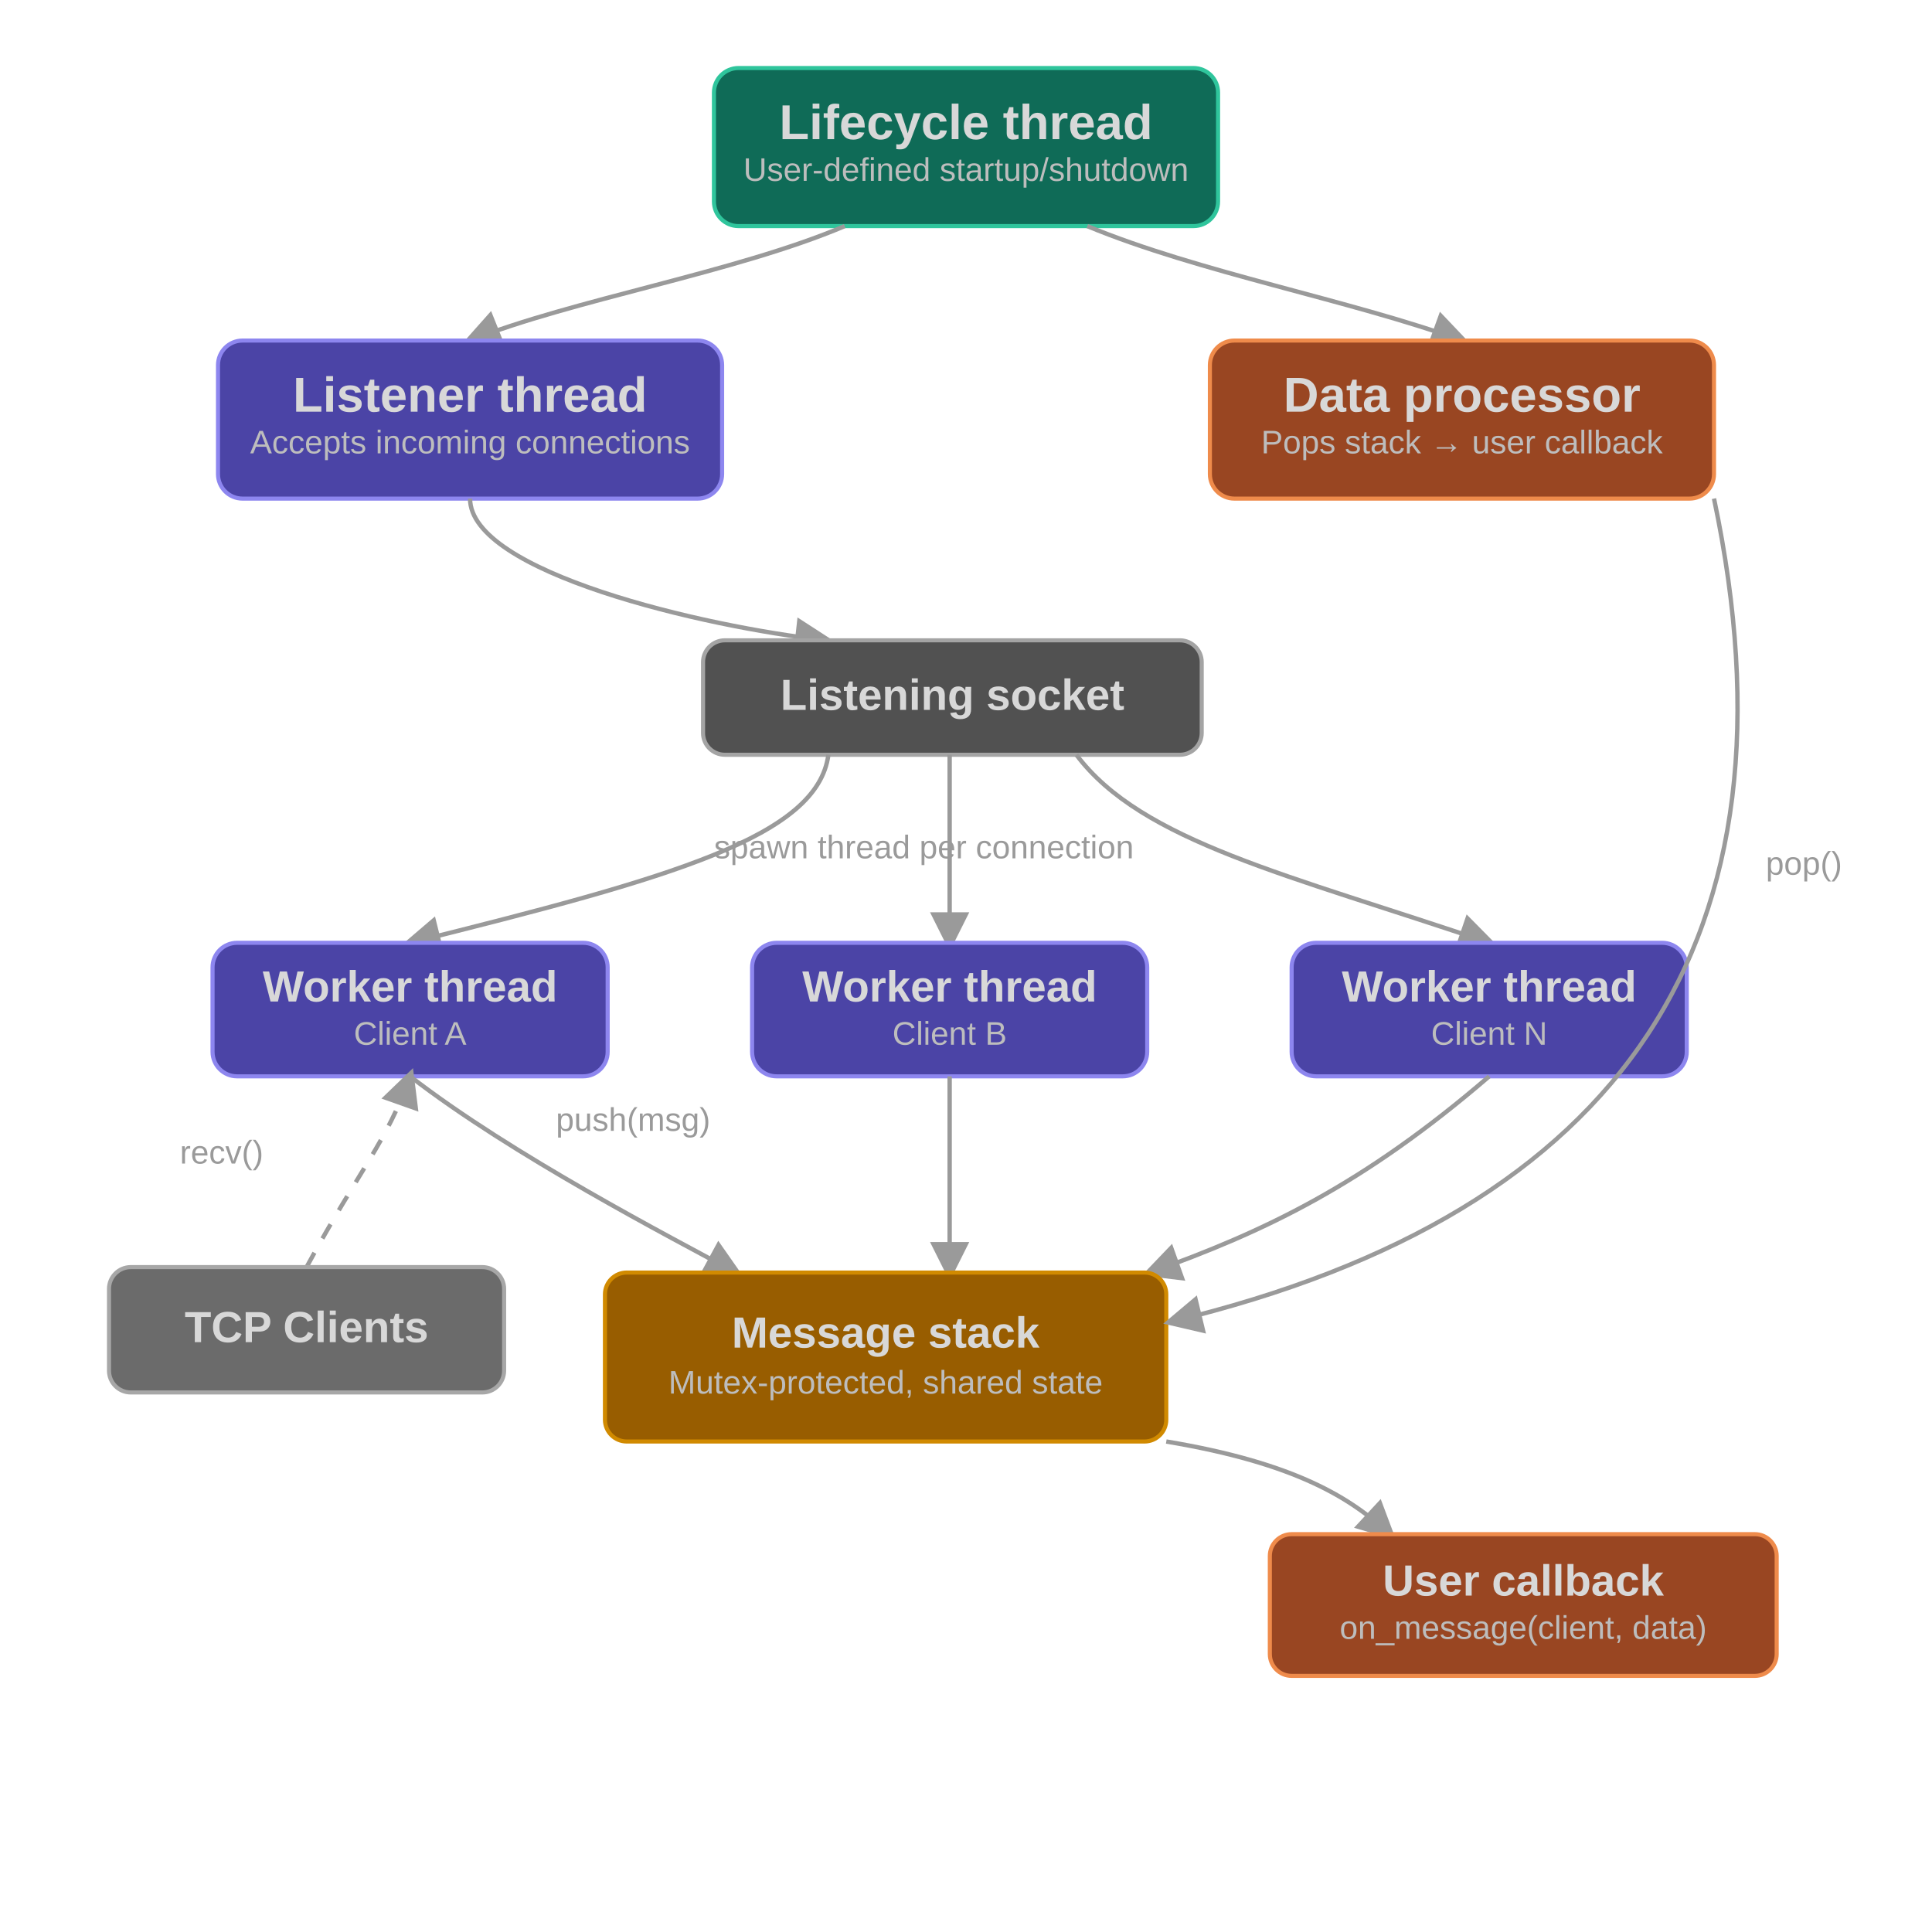
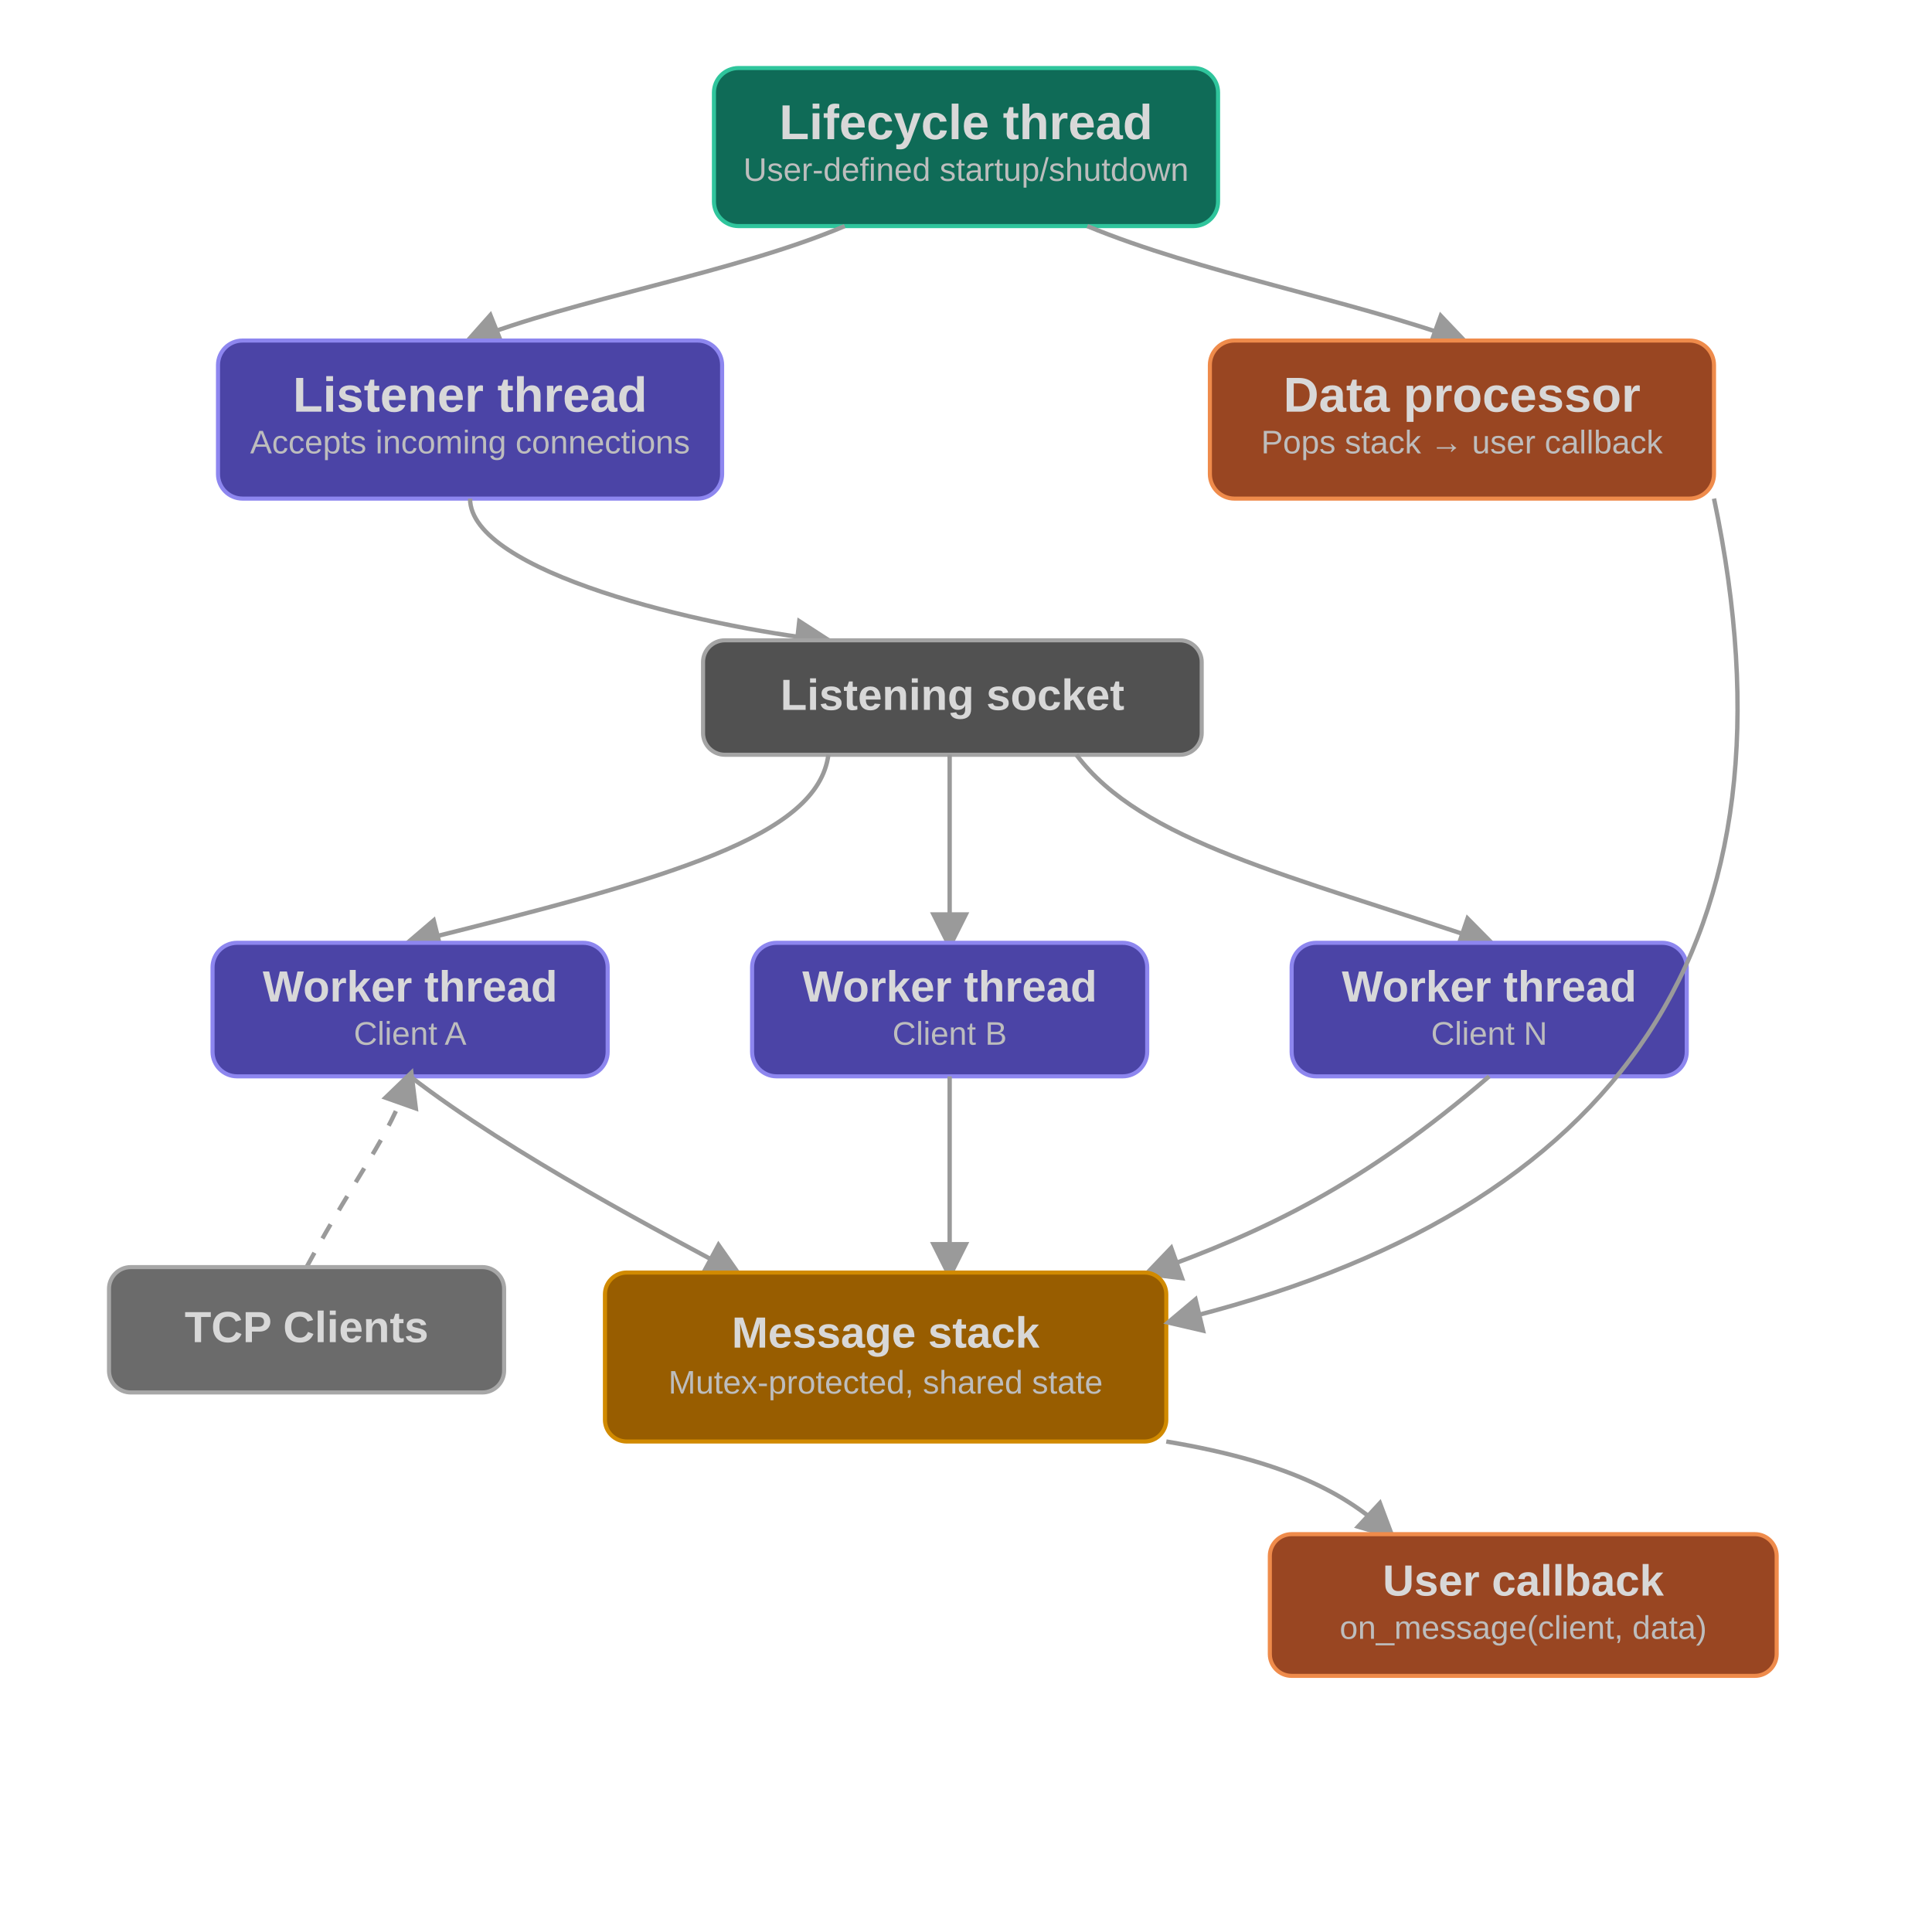
<svg xmlns="http://www.w3.org/2000/svg" width="699" height="694" viewBox="0 0 709 694" role="img" style="">
  <defs>
    <marker id="arrow" markerWidth="9" markerHeight="9" refX="7" refY="4.5" orient="auto" markerUnits="strokeWidth">
      <path d="M 0 0 L 9 4.5 L 0 9 z" fill="#9a9a9a" />
    </marker>
  </defs>
  <rect x="0" y="0" width="709" height="694" style="fill:rgb(255,255,255);stroke:none;" />
  <g>
    <rect x="262" y="20" rx="9" ry="9" width="185" height="58" fill="#0f6b57" stroke="#2fc59c" stroke-width="1.5" />
    <text x="354.5" y="41" text-anchor="middle" dominant-baseline="middle" font-family="Arial,Helvetica,sans-serif" font-size="18" font-weight="600" fill="#d8d8d8">Lifecycle thread</text>
    <text x="354.5" y="58" text-anchor="middle" dominant-baseline="middle" font-family="Arial,Helvetica,sans-serif" font-size="12" font-weight="400" fill="#bdbdbd">User-defined startup/shutdown</text>
  </g>
  <path d="M 310 78 C 270 95, 210 105, 172.5 120" marker-end="url(#arrow)" fill="none" stroke="rgb(154,154,154)" stroke-width="1.6" />
  <path d="M 399 78 C 440 95, 495 105, 536.5 120" marker-end="url(#arrow)" fill="none" stroke="rgb(154,154,154)" stroke-width="1.6" />
  <g>
    <rect x="80" y="120" rx="9" ry="9" width="185" height="58" fill="#4b44a6" stroke="#8d86ef" stroke-width="1.5" />
    <text x="172.5" y="141" text-anchor="middle" dominant-baseline="middle" font-family="Arial,Helvetica,sans-serif" font-size="18" font-weight="600" fill="#d8d8d8">Listener thread</text>
    <text x="172.5" y="158" text-anchor="middle" dominant-baseline="middle" font-family="Arial,Helvetica,sans-serif" font-size="12" font-weight="400" fill="#bdbdbd">Accepts incoming connections</text>
  </g>
  <g>
    <rect x="444" y="120" rx="9" ry="9" width="185" height="58" fill="#994622" stroke="#ef8b4b" stroke-width="1.5" />
    <text x="536.5" y="141" text-anchor="middle" dominant-baseline="middle" font-family="Arial,Helvetica,sans-serif" font-size="18" font-weight="600" fill="#d8d8d8">Data processor</text>
    <text x="536.5" y="158" text-anchor="middle" dominant-baseline="middle" font-family="Arial,Helvetica,sans-serif" font-size="12" font-weight="400" fill="#bdbdbd">Pops stack → user callback</text>
  </g>
  <path d="M 172.5 178 C 172.5 205, 258 225, 303 230" marker-end="url(#arrow)" fill="none" stroke="rgb(154,154,154)" stroke-width="1.6" />
  <g>
    <rect x="258" y="230" rx="8" ry="8" width="183" height="42" fill="#515151" stroke="#a4a4a4" stroke-width="1.5" />
    <text x="349.5" y="251" text-anchor="middle" dominant-baseline="middle" font-family="Arial,Helvetica,sans-serif" font-size="16" font-weight="600" fill="#d8d8d8">Listening socket</text>
  </g>
-   <text x="262" y="310" text-anchor="start" dominant-baseline="auto" font-family="Arial,Helvetica,sans-serif" font-size="12" fill="rgb(154,154,154)">spawn thread per connection</text>
  <path d="M 304 272 C 300 302, 247 317, 150.5 341" marker-end="url(#arrow)" fill="none" stroke="rgb(154,154,154)" stroke-width="1.6" />
  <path d="M 348.5 272 L 348.5 341" marker-end="url(#arrow)" fill="none" stroke="rgb(154,154,154)" stroke-width="1.6" />
  <path d="M 395 272 C 419 304, 473 316, 546.5 341" marker-end="url(#arrow)" fill="none" stroke="rgb(154,154,154)" stroke-width="1.6" />
  <g>
    <rect x="78" y="341" rx="9" ry="9" width="145" height="49" fill="#4b44a6" stroke="#8d86ef" stroke-width="1.5" />
    <text x="150.5" y="358" text-anchor="middle" dominant-baseline="middle" font-family="Arial,Helvetica,sans-serif" font-size="16" font-weight="600" fill="#d8d8d8">Worker thread</text>
    <text x="150.5" y="375" text-anchor="middle" dominant-baseline="middle" font-family="Arial,Helvetica,sans-serif" font-size="12" font-weight="400" fill="#bdbdbd">Client A</text>
  </g>
  <g>
    <rect x="276" y="341" rx="9" ry="9" width="145" height="49" fill="#4b44a6" stroke="#8d86ef" stroke-width="1.5" />
    <text x="348.5" y="358" text-anchor="middle" dominant-baseline="middle" font-family="Arial,Helvetica,sans-serif" font-size="16" font-weight="600" fill="#d8d8d8">Worker thread</text>
    <text x="348.5" y="375" text-anchor="middle" dominant-baseline="middle" font-family="Arial,Helvetica,sans-serif" font-size="12" font-weight="400" fill="#bdbdbd">Client B</text>
  </g>
  <g>
    <rect x="474" y="341" rx="9" ry="9" width="145" height="49" fill="#4b44a6" stroke="#8d86ef" stroke-width="1.5" />
    <text x="546.5" y="358" text-anchor="middle" dominant-baseline="middle" font-family="Arial,Helvetica,sans-serif" font-size="16" font-weight="600" fill="#d8d8d8">Worker thread</text>
    <text x="546.5" y="375" text-anchor="middle" dominant-baseline="middle" font-family="Arial,Helvetica,sans-serif" font-size="12" font-weight="400" fill="#bdbdbd">Client N</text>
  </g>
  <path d="M 112.5 460 C 132 424, 142 414, 150.5 390" marker-end="url(#arrow)" fill="none" stroke="rgb(154,154,154)" stroke-width="1.6" stroke-dasharray="6,6" />
-   <text x="66" y="422" text-anchor="start" dominant-baseline="auto" font-family="Arial,Helvetica,sans-serif" font-size="12" fill="rgb(154,154,154)">recv()</text>
  <path d="M 150.5 390 C 188 419, 246 449, 270 462" marker-end="url(#arrow)" fill="none" stroke="rgb(154,154,154)" stroke-width="1.6" />
-   <text x="204" y="410" text-anchor="start" dominant-baseline="auto" font-family="Arial,Helvetica,sans-serif" font-size="12" fill="rgb(154,154,154)">push(msg)</text>
  <path d="M 348.5 390 L 348.5 462" marker-end="url(#arrow)" fill="none" stroke="rgb(154,154,154)" stroke-width="1.6" />
  <path d="M 546.5 390 C 500 430, 464 447, 422 462" marker-end="url(#arrow)" fill="none" stroke="rgb(154,154,154)" stroke-width="1.6" />
  <g>
    <rect x="40" y="460" rx="8" ry="8" width="145" height="46" fill="#6b6b6b" stroke="#a7a7a7" stroke-width="1.5" />
    <text x="112.5" y="483" text-anchor="middle" dominant-baseline="middle" font-family="Arial,Helvetica,sans-serif" font-size="16" font-weight="600" fill="#d8d8d8">TCP Clients</text>
  </g>
  <g>
    <rect x="222" y="462" rx="8" ry="8" width="206" height="62" fill="#985d00" stroke="#d18a00" stroke-width="1.5" />
    <text x="325" y="485" text-anchor="middle" dominant-baseline="middle" font-family="Arial,Helvetica,sans-serif" font-size="16" font-weight="600" fill="#d8d8d8">Message stack</text>
    <text x="325" y="503" text-anchor="middle" dominant-baseline="middle" font-family="Arial,Helvetica,sans-serif" font-size="12" font-weight="400" fill="#bdbdbd">Mutex-protected, shared state</text>
  </g>
  <path d="M 629 178 Q 680 420, 430 480" marker-end="url(#arrow)" fill="none" stroke="rgb(154,154,154)" stroke-width="1.6" />
-   <text x="648" y="316" text-anchor="start" dominant-baseline="auto" font-family="Arial,Helvetica,sans-serif" font-size="12" fill="rgb(154,154,154)">pop()</text>
  <path d="M 428 524 C 476 532, 496 545, 510 558" marker-end="url(#arrow)" fill="none" stroke="rgb(154,154,154)" stroke-width="1.6" />
  <g>
    <rect x="466" y="558" rx="8" ry="8" width="186" height="52" fill="#994622" stroke="#ef8b4b" stroke-width="1.5" />
    <text x="559" y="576" text-anchor="middle" dominant-baseline="middle" font-family="Arial,Helvetica,sans-serif" font-size="16" font-weight="600" fill="#d8d8d8">User callback</text>
    <text x="559" y="593" text-anchor="middle" dominant-baseline="middle" font-family="Arial,Helvetica,sans-serif" font-size="12" font-weight="400" fill="#bdbdbd">on_message(client, data)</text>
  </g>
</svg>
